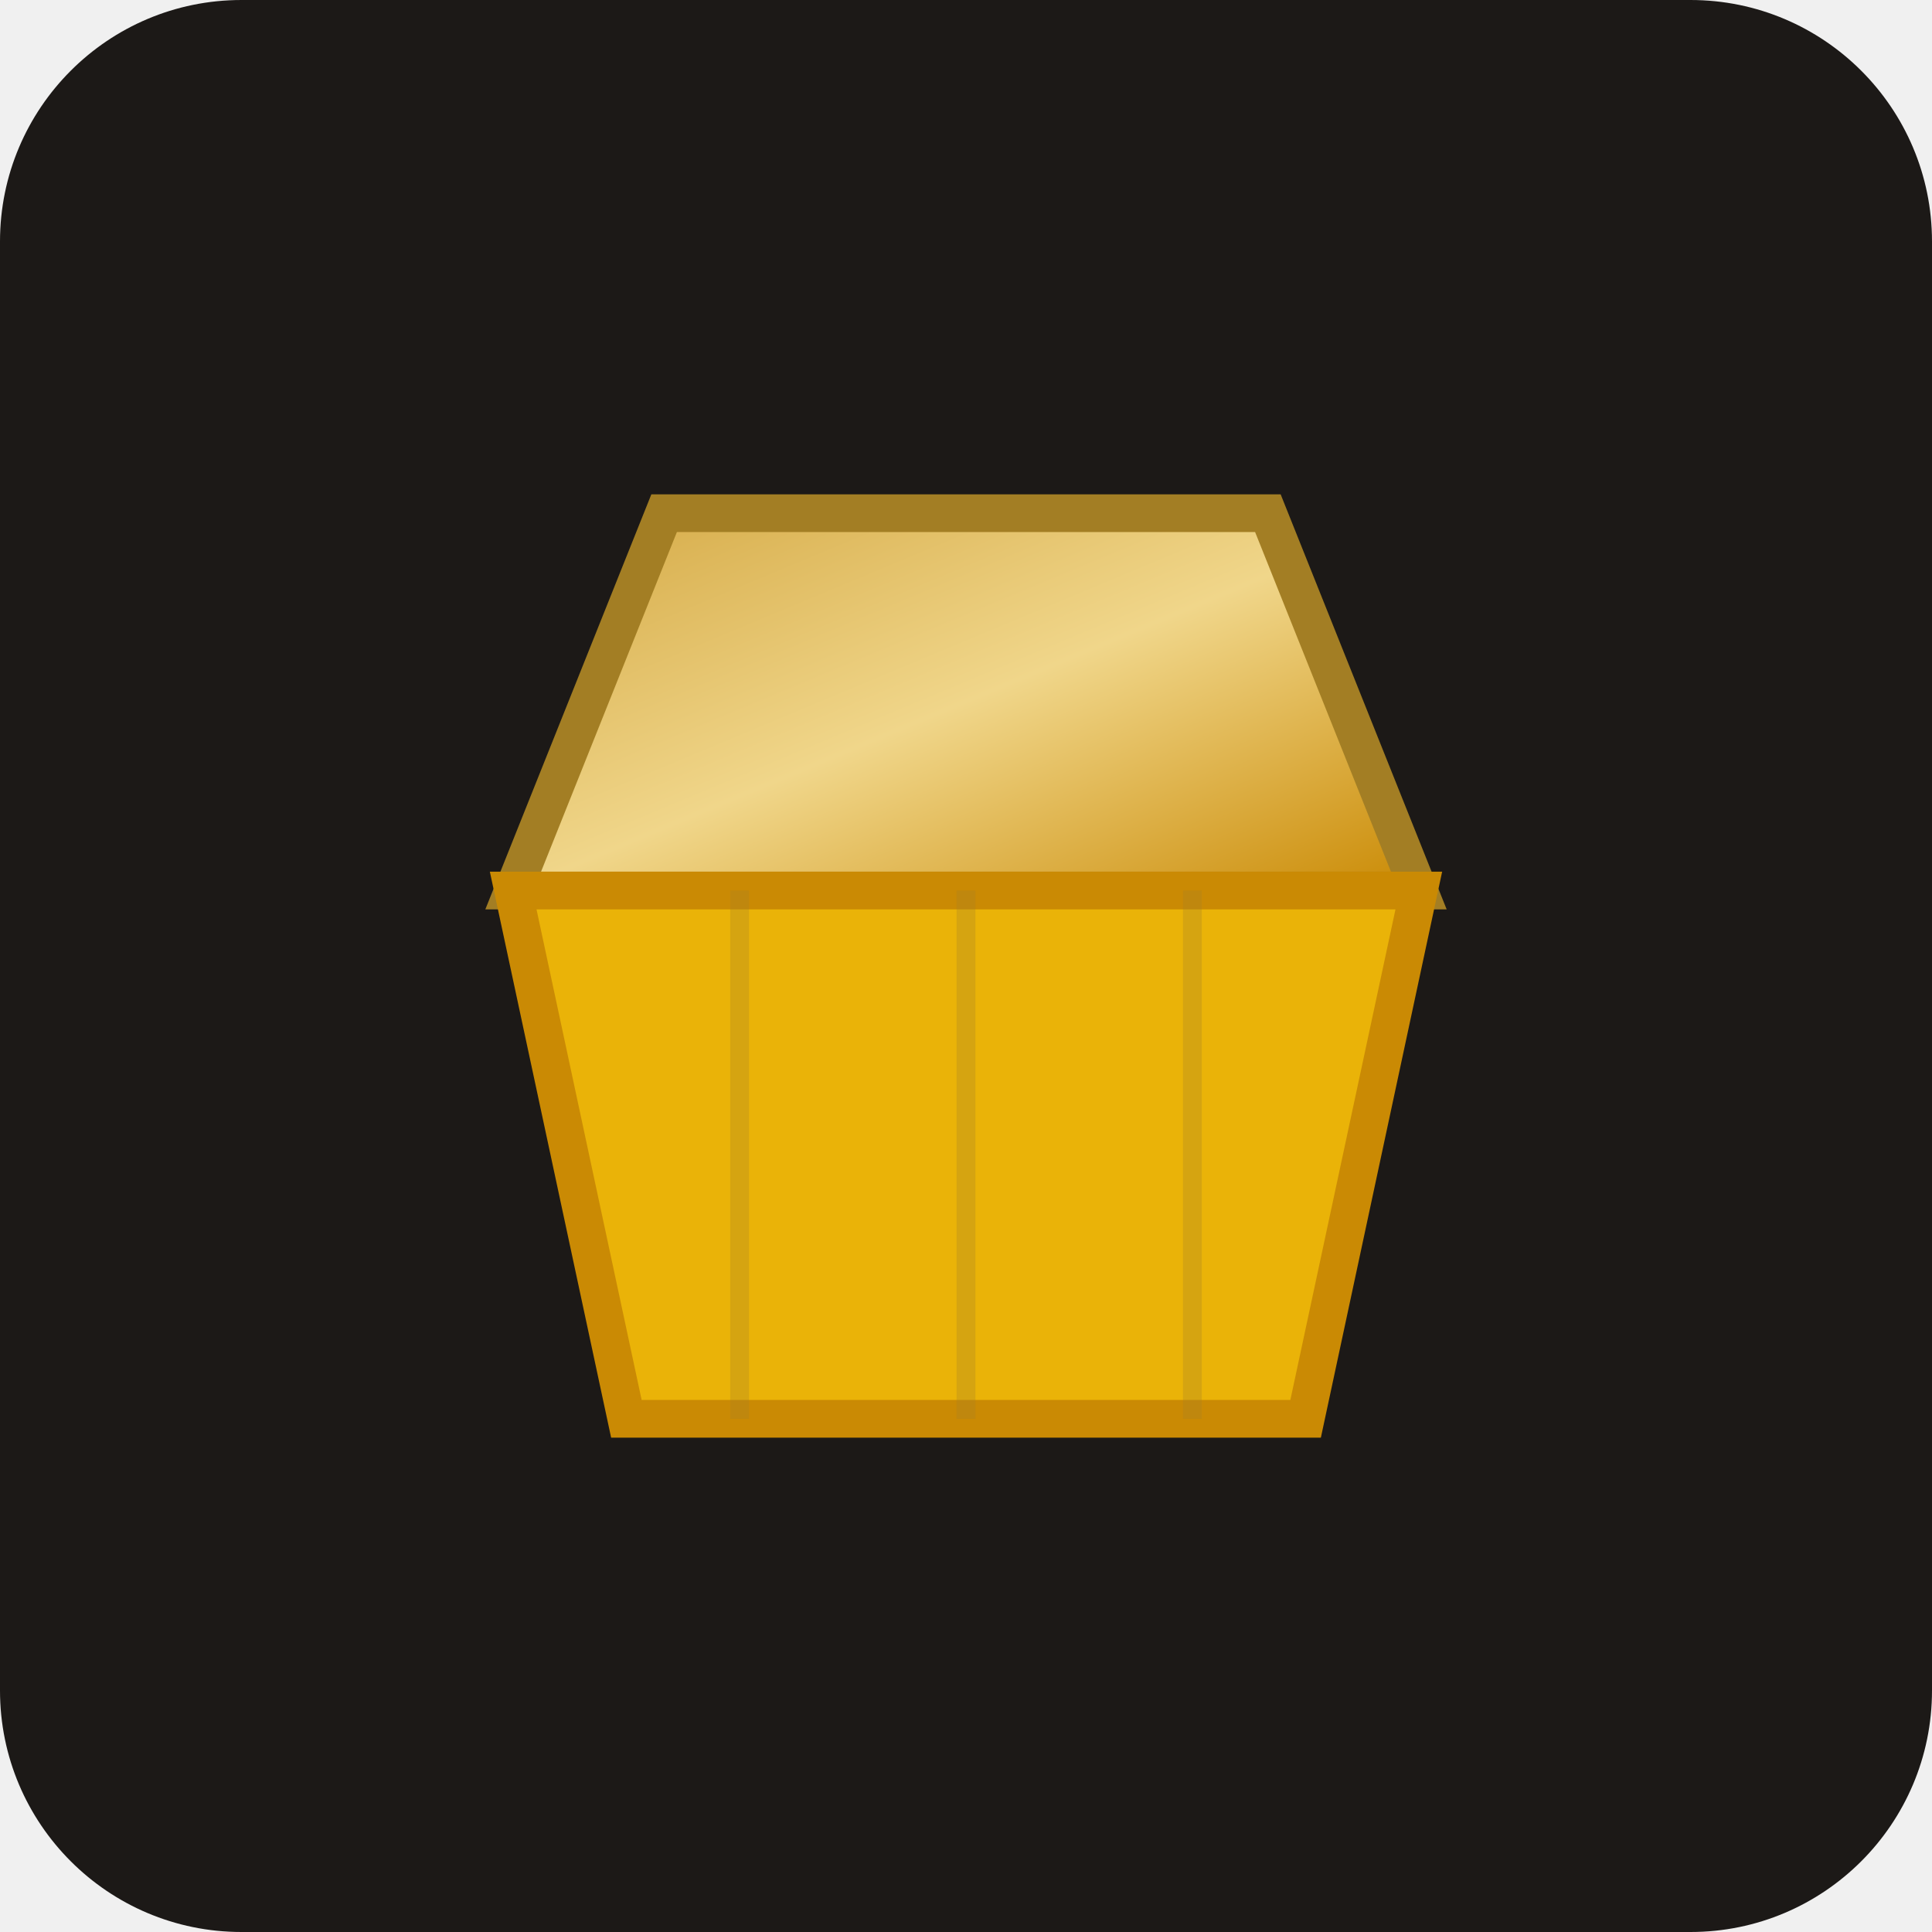
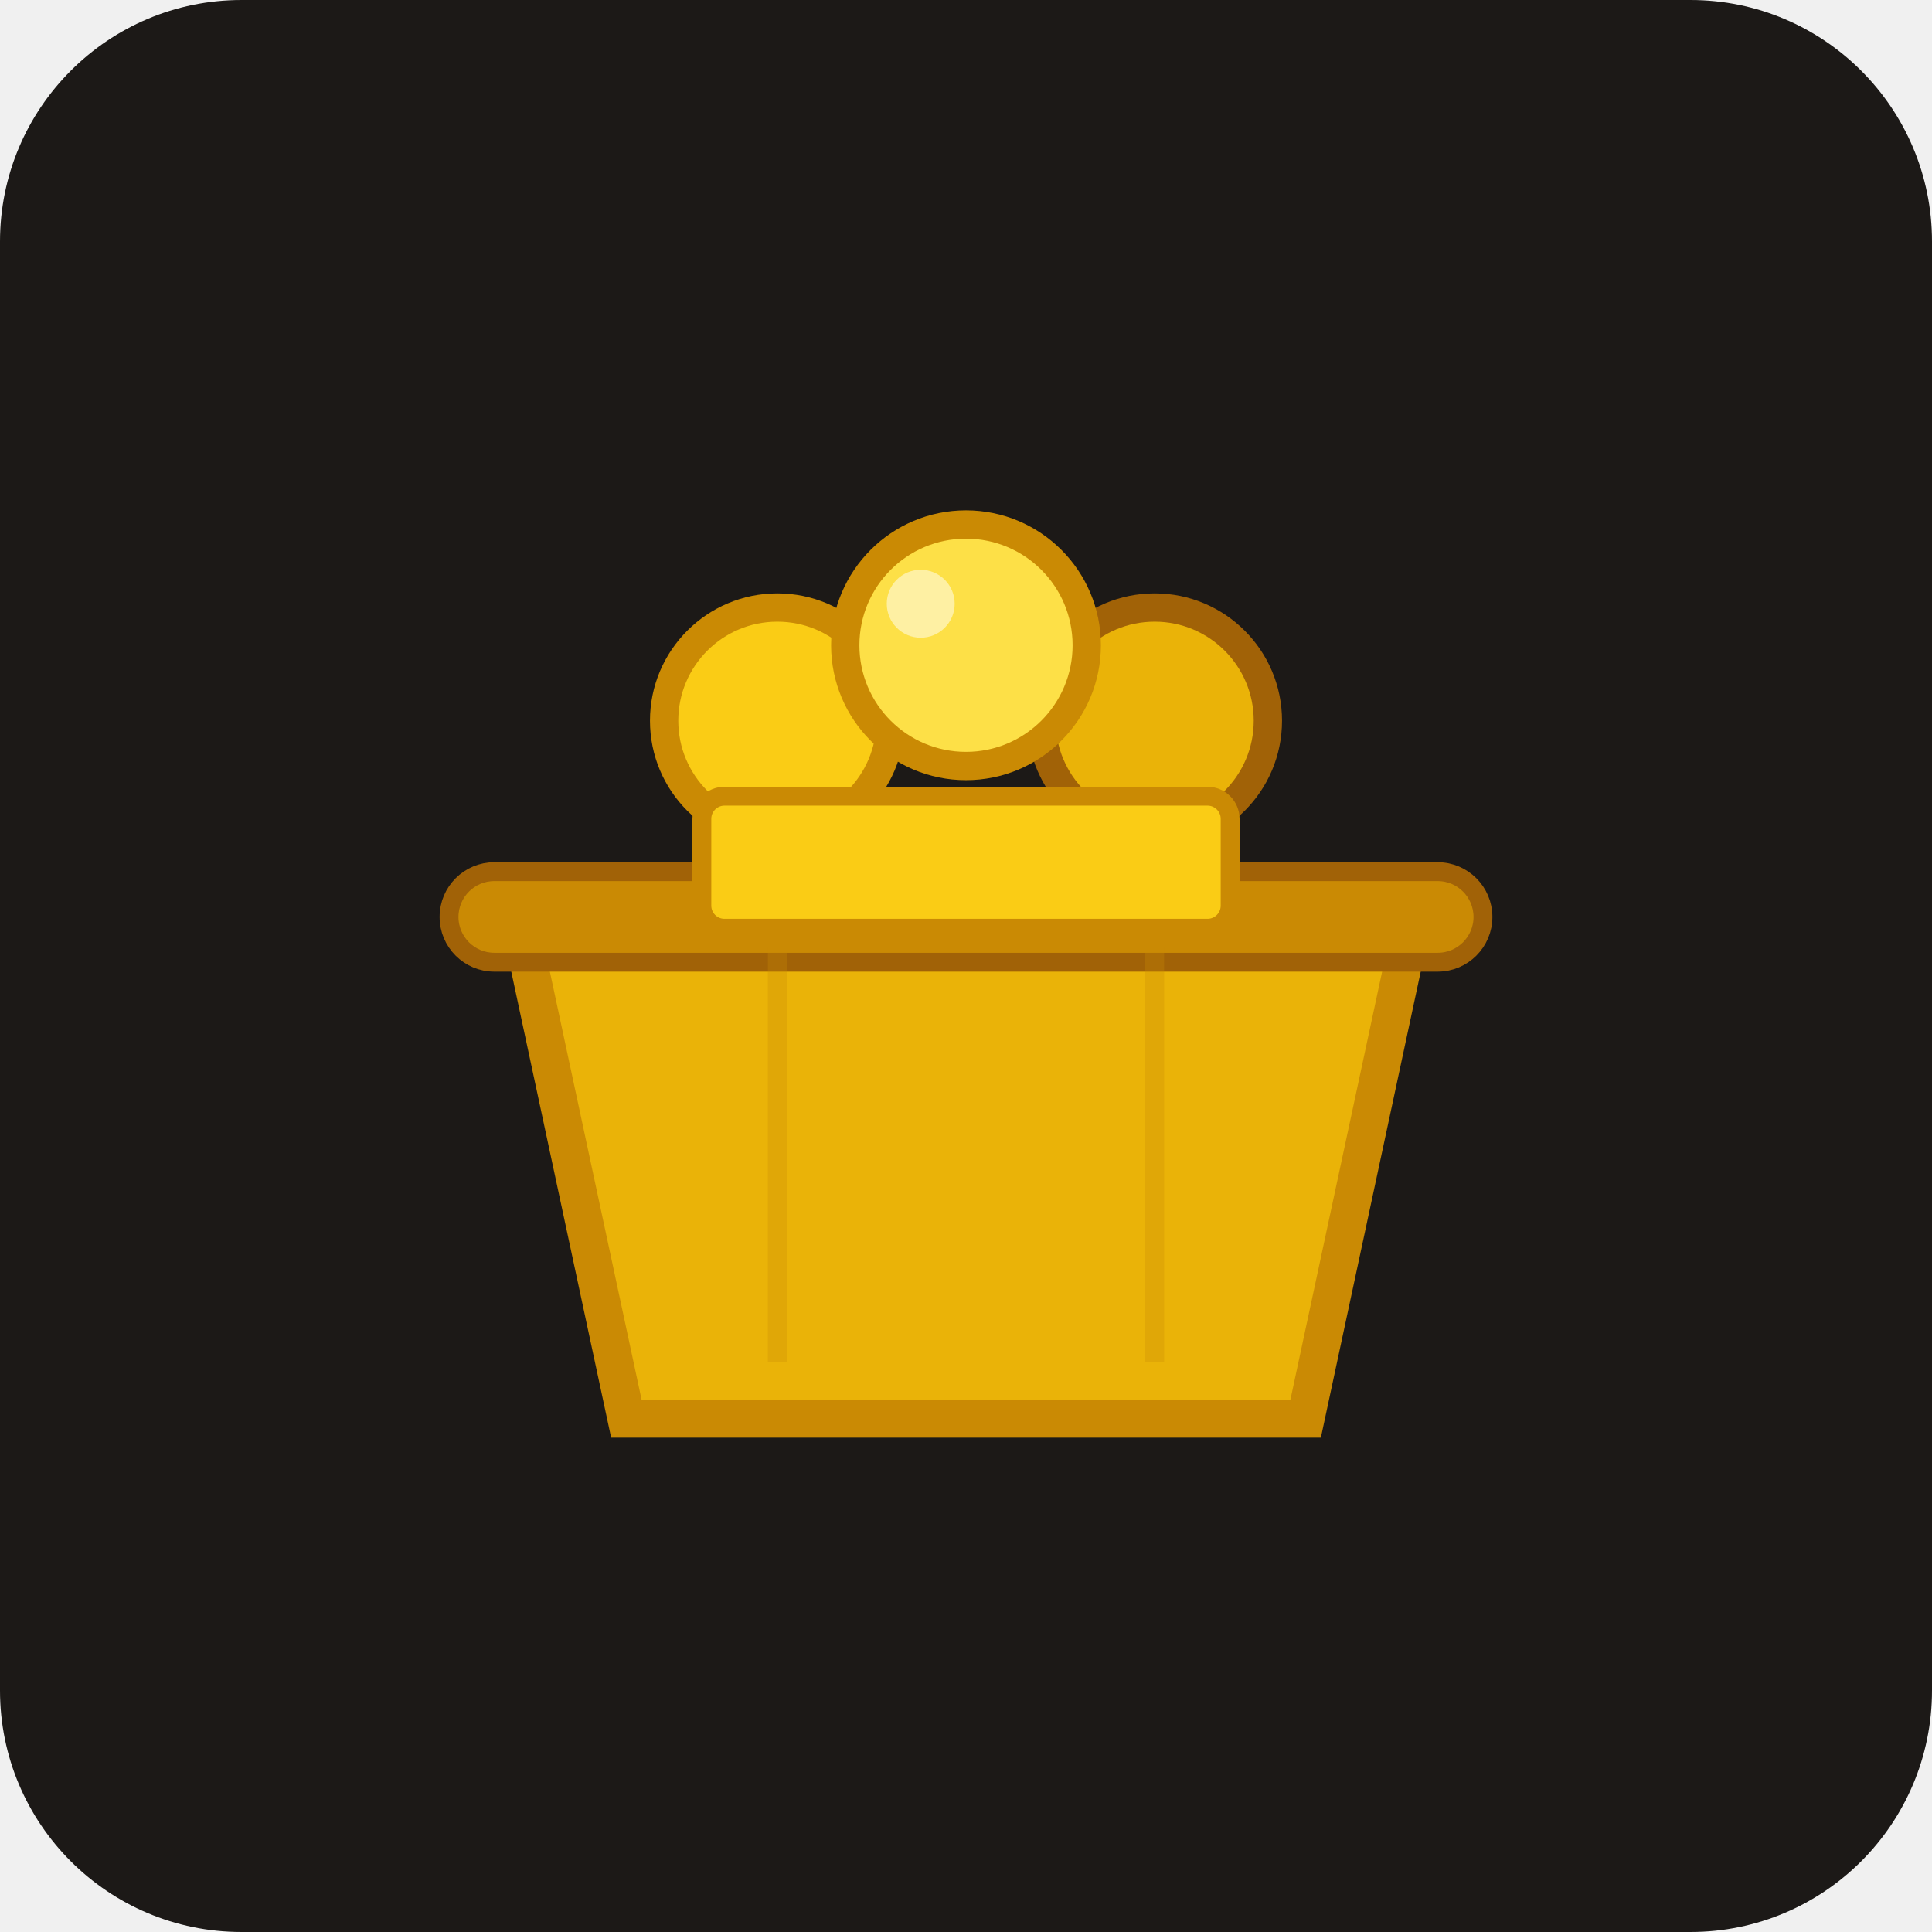
<svg xmlns="http://www.w3.org/2000/svg" viewBox="0 0 512 512">
  <rect width="512" height="512" rx="64" fill="#1C1917" />
  <g transform="translate(96, 96) scale(10)">
-     <defs>
-       <linearGradient id="g" x1="0%" y1="0%" x2="100%" y2="100%">
-         <stop offset="0%" stop-color="#D4A843" />
-         <stop offset="50%" stop-color="#F0D68A" />
-         <stop offset="100%" stop-color="#CA8A04" />
-       </linearGradient>
-     </defs>
-     <path d="M8 4h16l4 10H4L8 4z" fill="url(#g)" stroke="#A37E24" stroke-width="1" />
    <path d="M4 14h24l-3 14H7L4 14z" fill="#EAB308" stroke="#CA8A04" stroke-width="1" />
-     <path d="M10 14v14M16 14v14M22 14v14" stroke="#A37E24" stroke-width="0.5" opacity="0.3" />
+     <path d="M3.5 13.5h25a1.2 1.2 0 0 1 0 2.4h-25a1.2 1.2 0 0 1 0-2.4z" fill="#CA8A04" stroke="#A16207" stroke-width="0.5" />
+     <path d="M11 15.5v11M21 15.5v11" stroke="#CA8A04" stroke-width="0.5" opacity="0.3" />
+     <circle cx="11" cy="9.5" r="3" fill="#FACC15" stroke="#CA8A04" stroke-width="0.75" />
+     <circle cx="21" cy="9.5" r="3" fill="#EAB308" stroke="#A16207" stroke-width="0.75" />
+     <circle cx="16" cy="7.5" r="3.2" fill="#FDE047" stroke="#CA8A04" stroke-width="0.75" />
+     <rect x="9" y="11.5" width="14" height="3.5" rx="0.6" fill="#FACC15" stroke="#CA8A04" stroke-width="0.5" />
+     <circle cx="14.8" cy="6.4" r="0.9" fill="white" opacity="0.5" />
  </g>
</svg>
